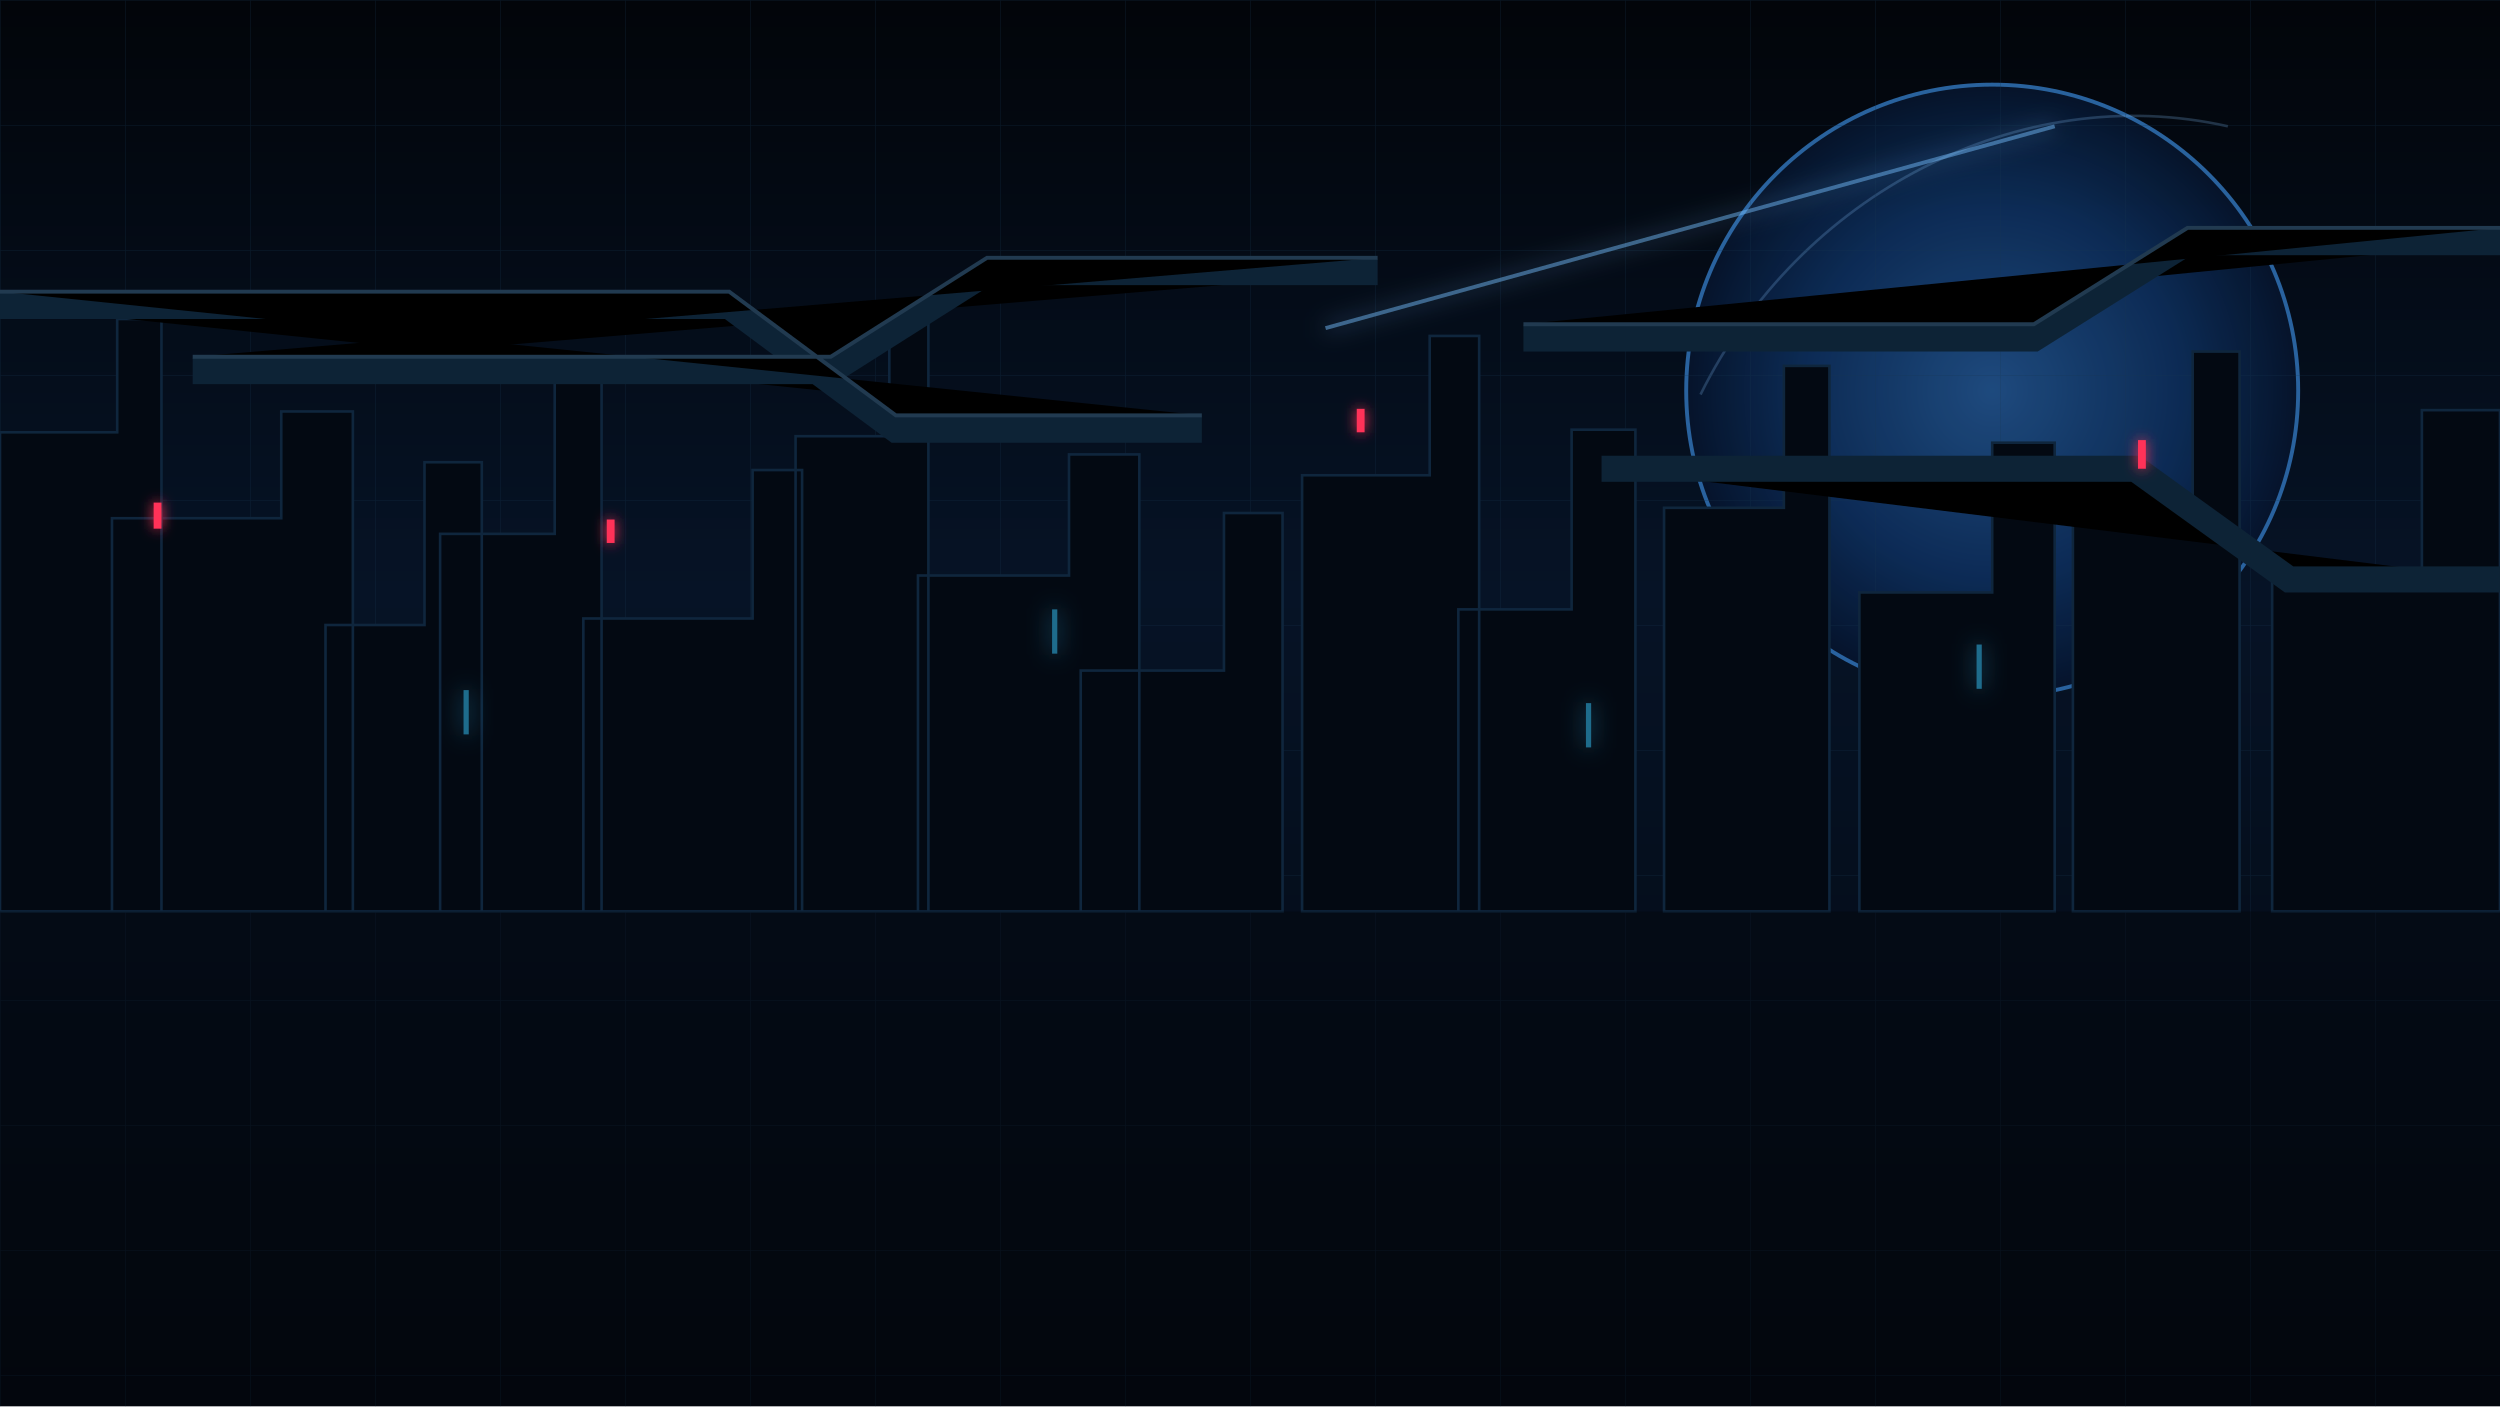
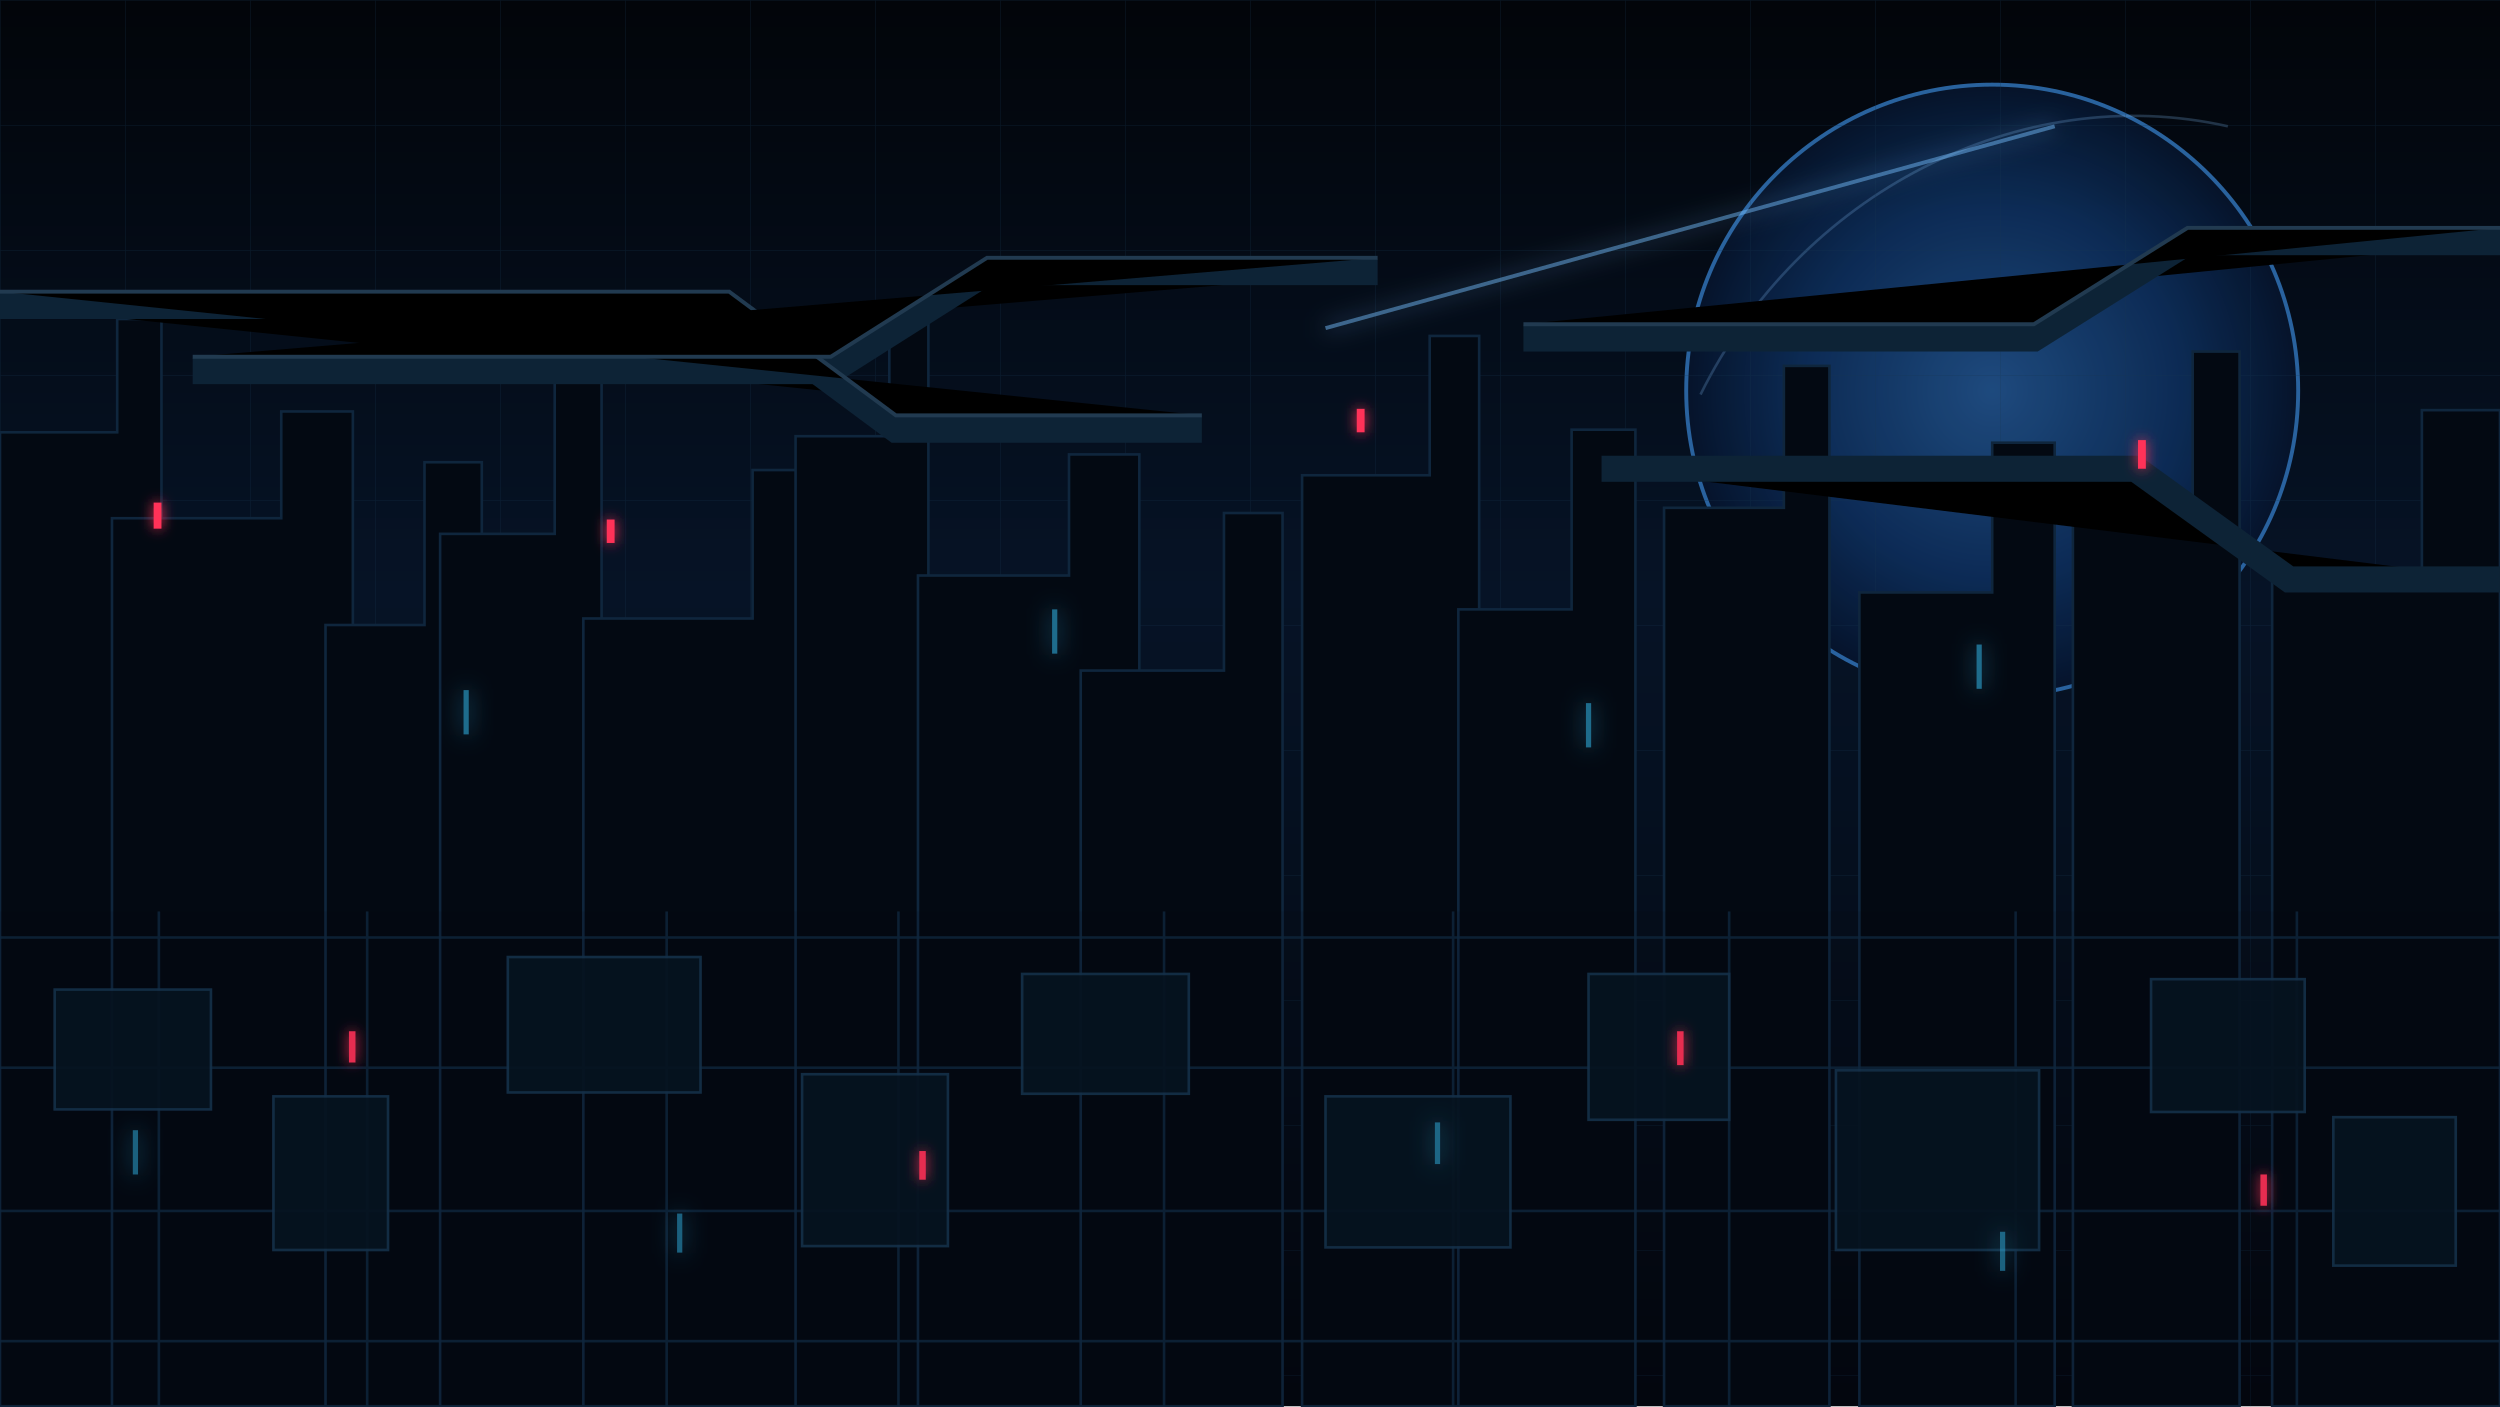
<svg xmlns="http://www.w3.org/2000/svg" width="1920" height="1080" viewBox="0 0 1920 1080">
  <defs>
    <linearGradient id="sky" x1="0" y1="0" x2="0" y2="1">
      <stop offset="0" stop-color="#02050a" />
      <stop offset=".42" stop-color="#061326" />
      <stop offset="1" stop-color="#03070e" />
    </linearGradient>
    <radialGradient id="planet">
      <stop offset="0" stop-color="#204f86" />
      <stop offset=".62" stop-color="#0d2d59" />
      <stop offset="1" stop-color="#06142c" />
    </radialGradient>
    <filter id="b" x="-60%" y="-60%" width="220%" height="220%">
      <feGaussianBlur stdDeviation="8" result="x" />
      <feMerge>
        <feMergeNode in="x" />
        <feMergeNode in="SourceGraphic" />
      </feMerge>
    </filter>
    <filter id="r" x="-60%" y="-60%" width="220%" height="220%">
      <feGaussianBlur stdDeviation="5" result="x" />
      <feMerge>
        <feMergeNode in="x" />
        <feMergeNode in="SourceGraphic" />
      </feMerge>
    </filter>
    <pattern id="grid" width="96" height="96" patternUnits="userSpaceOnUse">
      <path d="M96 0H0V96" fill="none" stroke="#163451" stroke-width="1" opacity=".34" />
    </pattern>
  </defs>
  <rect width="1920" height="1080" fill="url(#sky)" />
  <circle cx="1530" cy="300" r="235" fill="url(#planet)" stroke="#2c69a9" stroke-width="3" opacity=".92" />
  <path d="M1306 303c76-154 245-242 405-206" fill="none" stroke="#6ea2d4" stroke-width="2" opacity=".28" />
  <rect width="1920" height="1080" fill="url(#grid)" />
  <g fill="#030912" stroke="#0f263d" stroke-width="2">
-     <path d="M0 700V332h90V245h34v455zM86 700V398h130V316h55v384zM250 700V480h76V355h44v345zM338 700V410h88V292h36v408zM448 700V475h130V361h38v339zM611 700V335h72V232h30v468zM705 700V442h116V349h54v351zM830 700V515h110V394h45v306zM1000 700V365h98V258h38v442zM1120 700V468h87V330h49v370zM1278 700V390h92V281h35v419zM1428 700V455h102V340h48v360zM1592 700V380h92V270h36v430zM1745 700V445h115V315h60v385z" />
+     <path d="M0 1080V332h90V245h34V1080z" />
+     <path d="M86 1080V398h130V316h55V1080z" />
+     <path d="M250 1080V480h76V355h44V1080z" />
+     <path d="M338 1080V410h88V292h36V1080z" />
+     <path d="M448 1080V475h130V361h38V1080z" />
+     <path d="M611 1080V335h72V232h30V1080z" />
+     <path d="M705 1080V442h116V349h54V1080z" />
+     <path d="M830 1080V515h110V394h45V1080z" />
+     <path d="M1000 1080V365h98V258h38V1080z" />
+     <path d="M1120 1080V468h87V330h49V1080z" />
+     <path d="M1278 1080V390h92V281h35V1080z" />
+     <path d="M1428 1080V455h102V340h48V1080z" />
+     <path d="M1592 1080V380h92V270h36V1080z" />
+     <path d="M1745 1080V445h115V315h60V1080z" />
+   </g>
+   <g fill="none" stroke="#102a42" stroke-width="2" opacity=".78">
+     <path d="M0 720H1920M0 820H1920M0 930H1920M0 1030H1920" />
+     <path d="M122 700V1080M282 700V1080M512 700V1080M690 700V1080M894 700V1080M1116 700V1080M1328 700V1080M1548 700V1080M1764 700V1080" />
+   </g>
+   <g fill="#071522" stroke="#16344e" stroke-width="2" opacity=".92">
+     <rect x="42" y="760" width="120" height="92" />
+     <rect x="210" y="842" width="88" height="118" />
+     <rect x="390" y="735" width="148" height="104" />
+     <rect x="616" y="825" width="112" height="132" />
+     <rect x="785" y="748" width="128" height="92" />
+     <rect x="1018" y="842" width="142" height="116" />
+     <rect x="1220" y="748" width="108" height="112" />
+     <rect x="1410" y="822" width="156" height="138" />
+     <rect x="1652" y="752" width="118" height="102" />
+     <rect x="1792" y="858" width="94" height="114" />
  </g>
  <g stroke="#0d2336" stroke-width="20">
-     <path d="M0 235h560l128 95h235M148 285h490l120-76h300M1170 260h392l118-74h240M1230 360h410l118 85h162" />
+     <path d="M0 235h560l128 95h235" />
+     <path d="M148 285h490l120-76h300" />
+     <path d="M1170 260h392l118-74h240" />
+     <path d="M1230 360h410l118 85h162" />
  </g>
  <g stroke="#213a50" stroke-width="3">
-     <path d="M0 224h560l128 95h235M148 274h490l120-76h300M1170 249h392l118-74h240" />
+     <path d="M0 224h560l128 95h235" />
+     <path d="M148 274h490l120-76h300" />
+     <path d="M1170 249h392l118-74h240" />
  </g>
  <g fill="#ff3159" filter="url(#r)">
    <rect x="118" y="386" width="6" height="20" />
    <rect x="466" y="399" width="6" height="18" />
    <rect x="1042" y="314" width="6" height="18" />
    <rect x="1642" y="338" width="6" height="22" />
+     <rect x="268" y="792" width="5" height="24" />
+     <rect x="706" y="884" width="5" height="22" />
+     <rect x="1288" y="792" width="5" height="26" />
+     <rect x="1736" y="902" width="5" height="24" />
  </g>
  <g fill="#35bdf1" filter="url(#b)" opacity=".55">
    <rect x="356" y="530" width="4" height="34" />
    <rect x="808" y="468" width="4" height="34" />
    <rect x="1218" y="540" width="4" height="34" />
    <rect x="1518" y="495" width="4" height="34" />
+     <rect x="102" y="868" width="4" height="34" />
+     <rect x="520" y="932" width="4" height="30" />
+     <rect x="1102" y="862" width="4" height="32" />
+     <rect x="1536" y="946" width="4" height="30" />
  </g>
  <path d="M1018 252l560-155" stroke="#74bfff" stroke-width="3" opacity=".5" filter="url(#b)" />
-   <rect y="700" width="1920" height="380" fill="#02050a" opacity=".38" />
+   <rect y="700" width="1920" height="380" fill="#02050a" opacity=".10" />
</svg>
